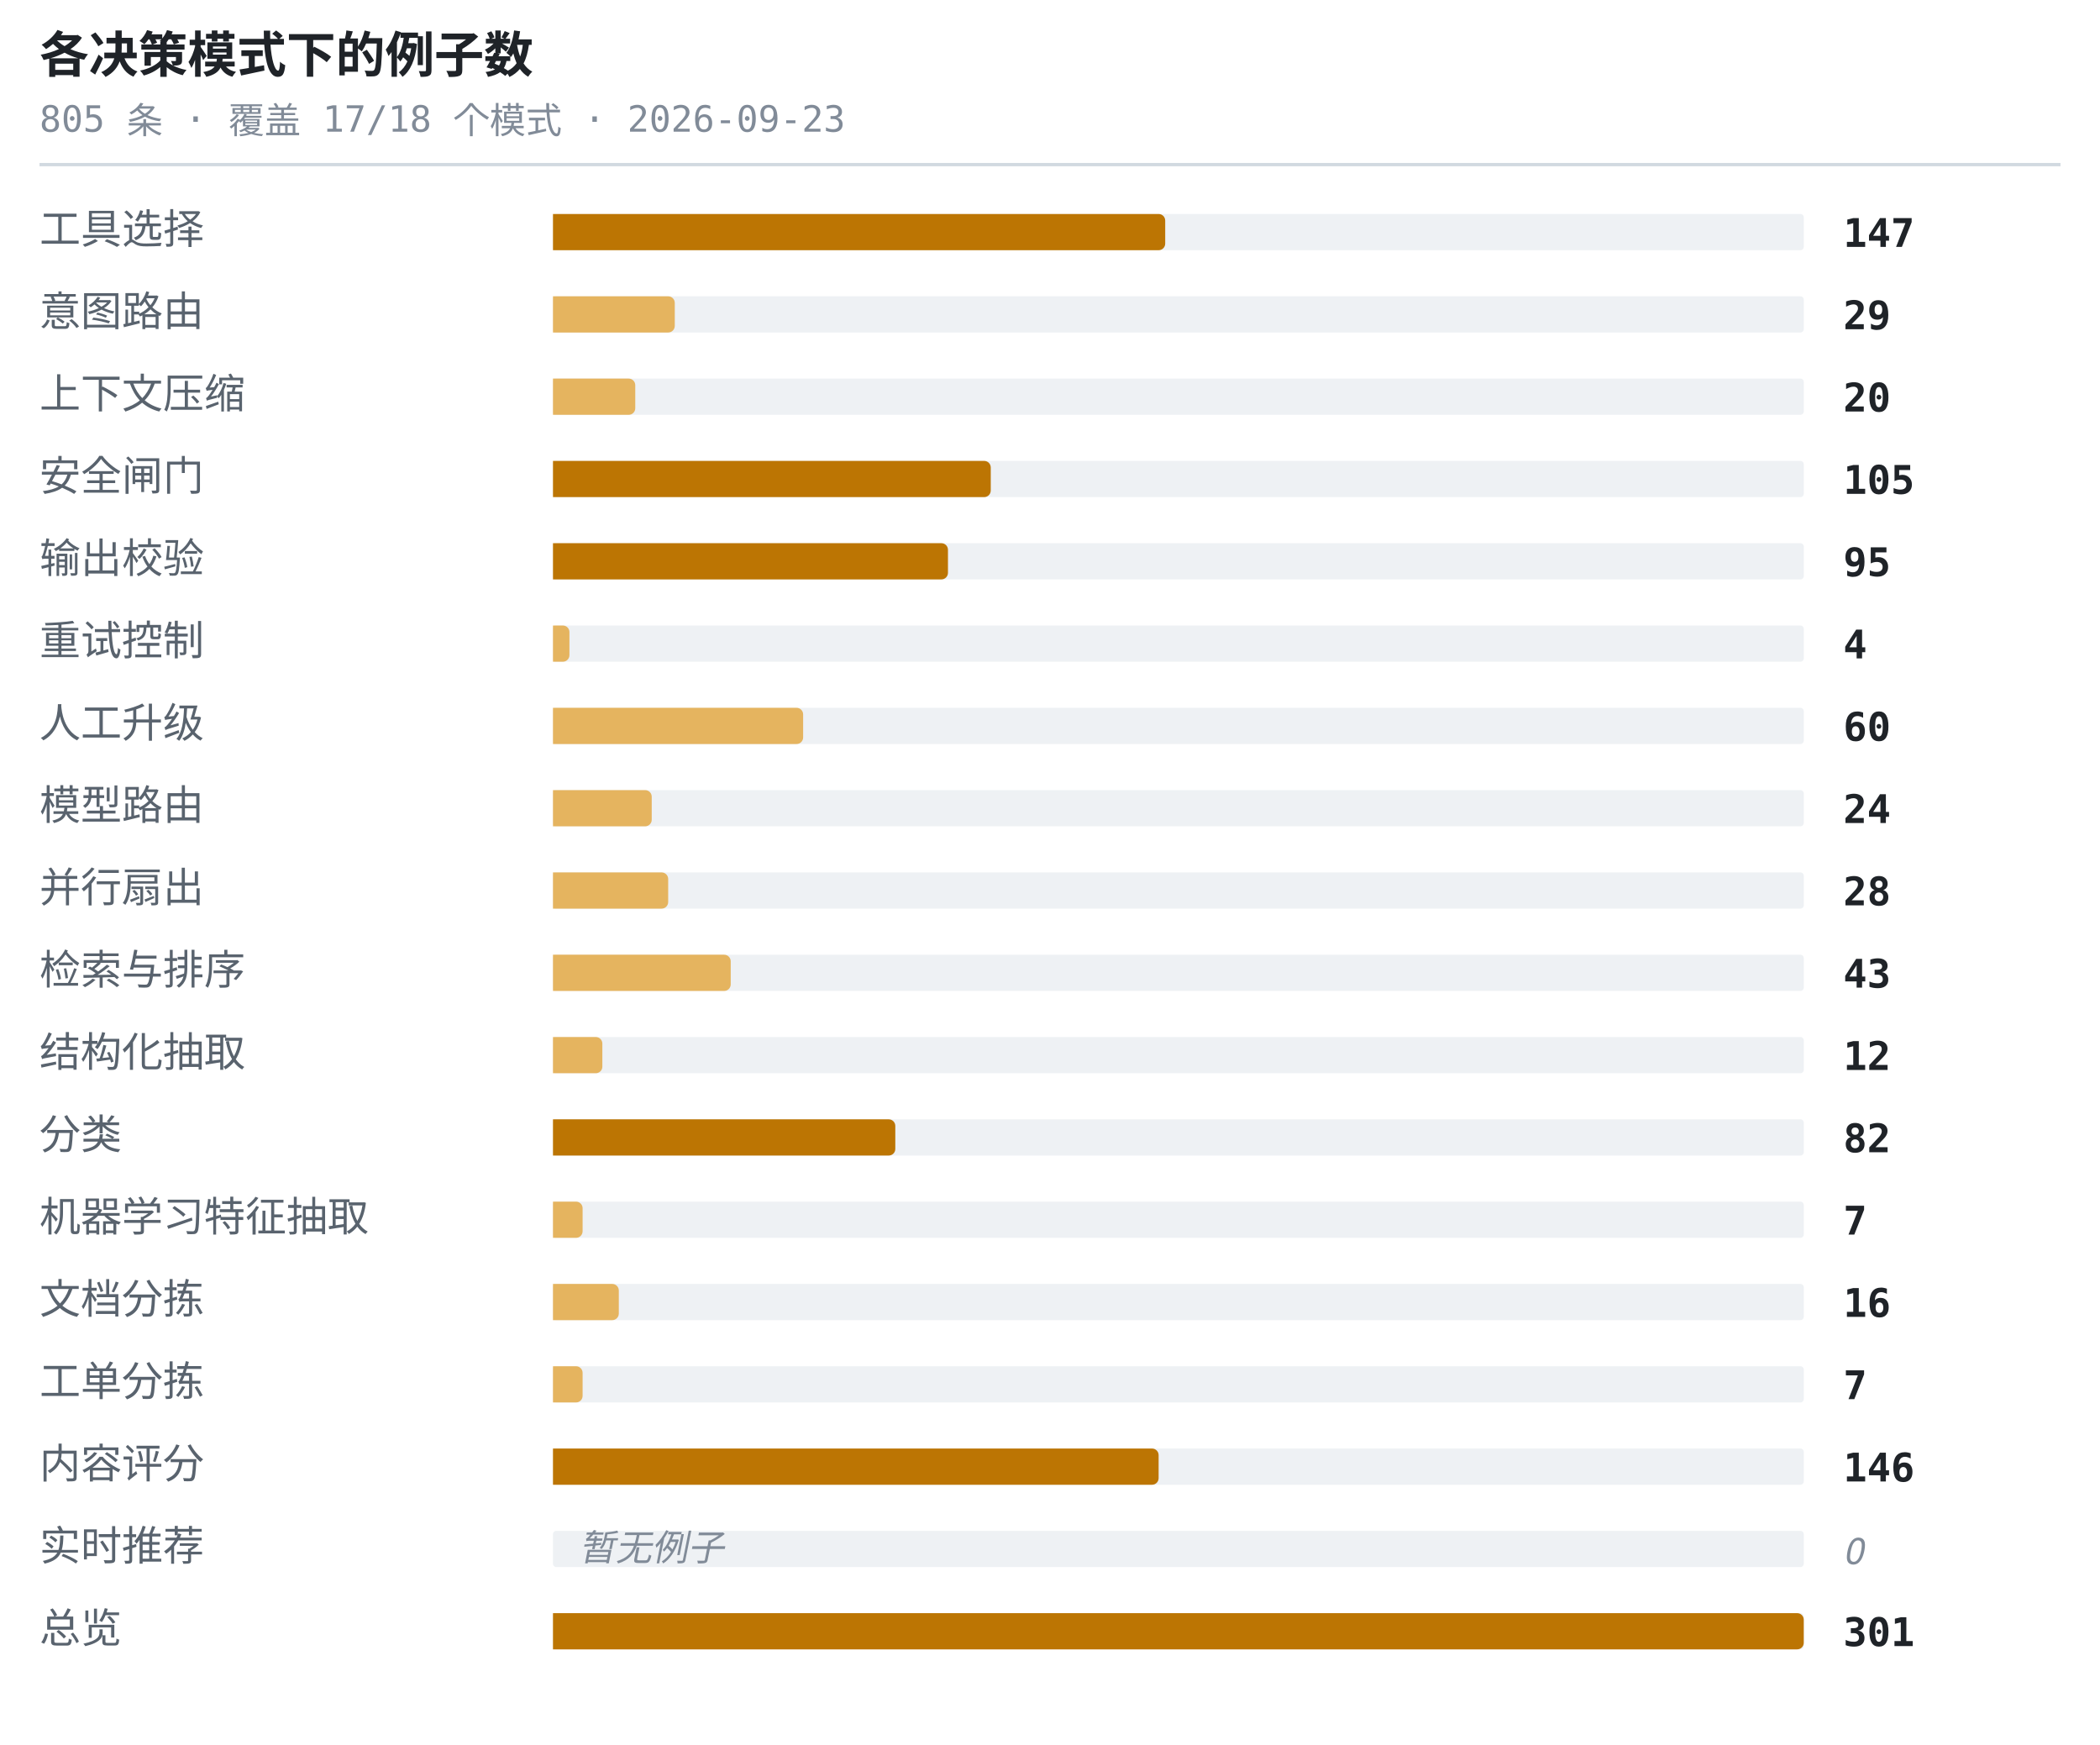
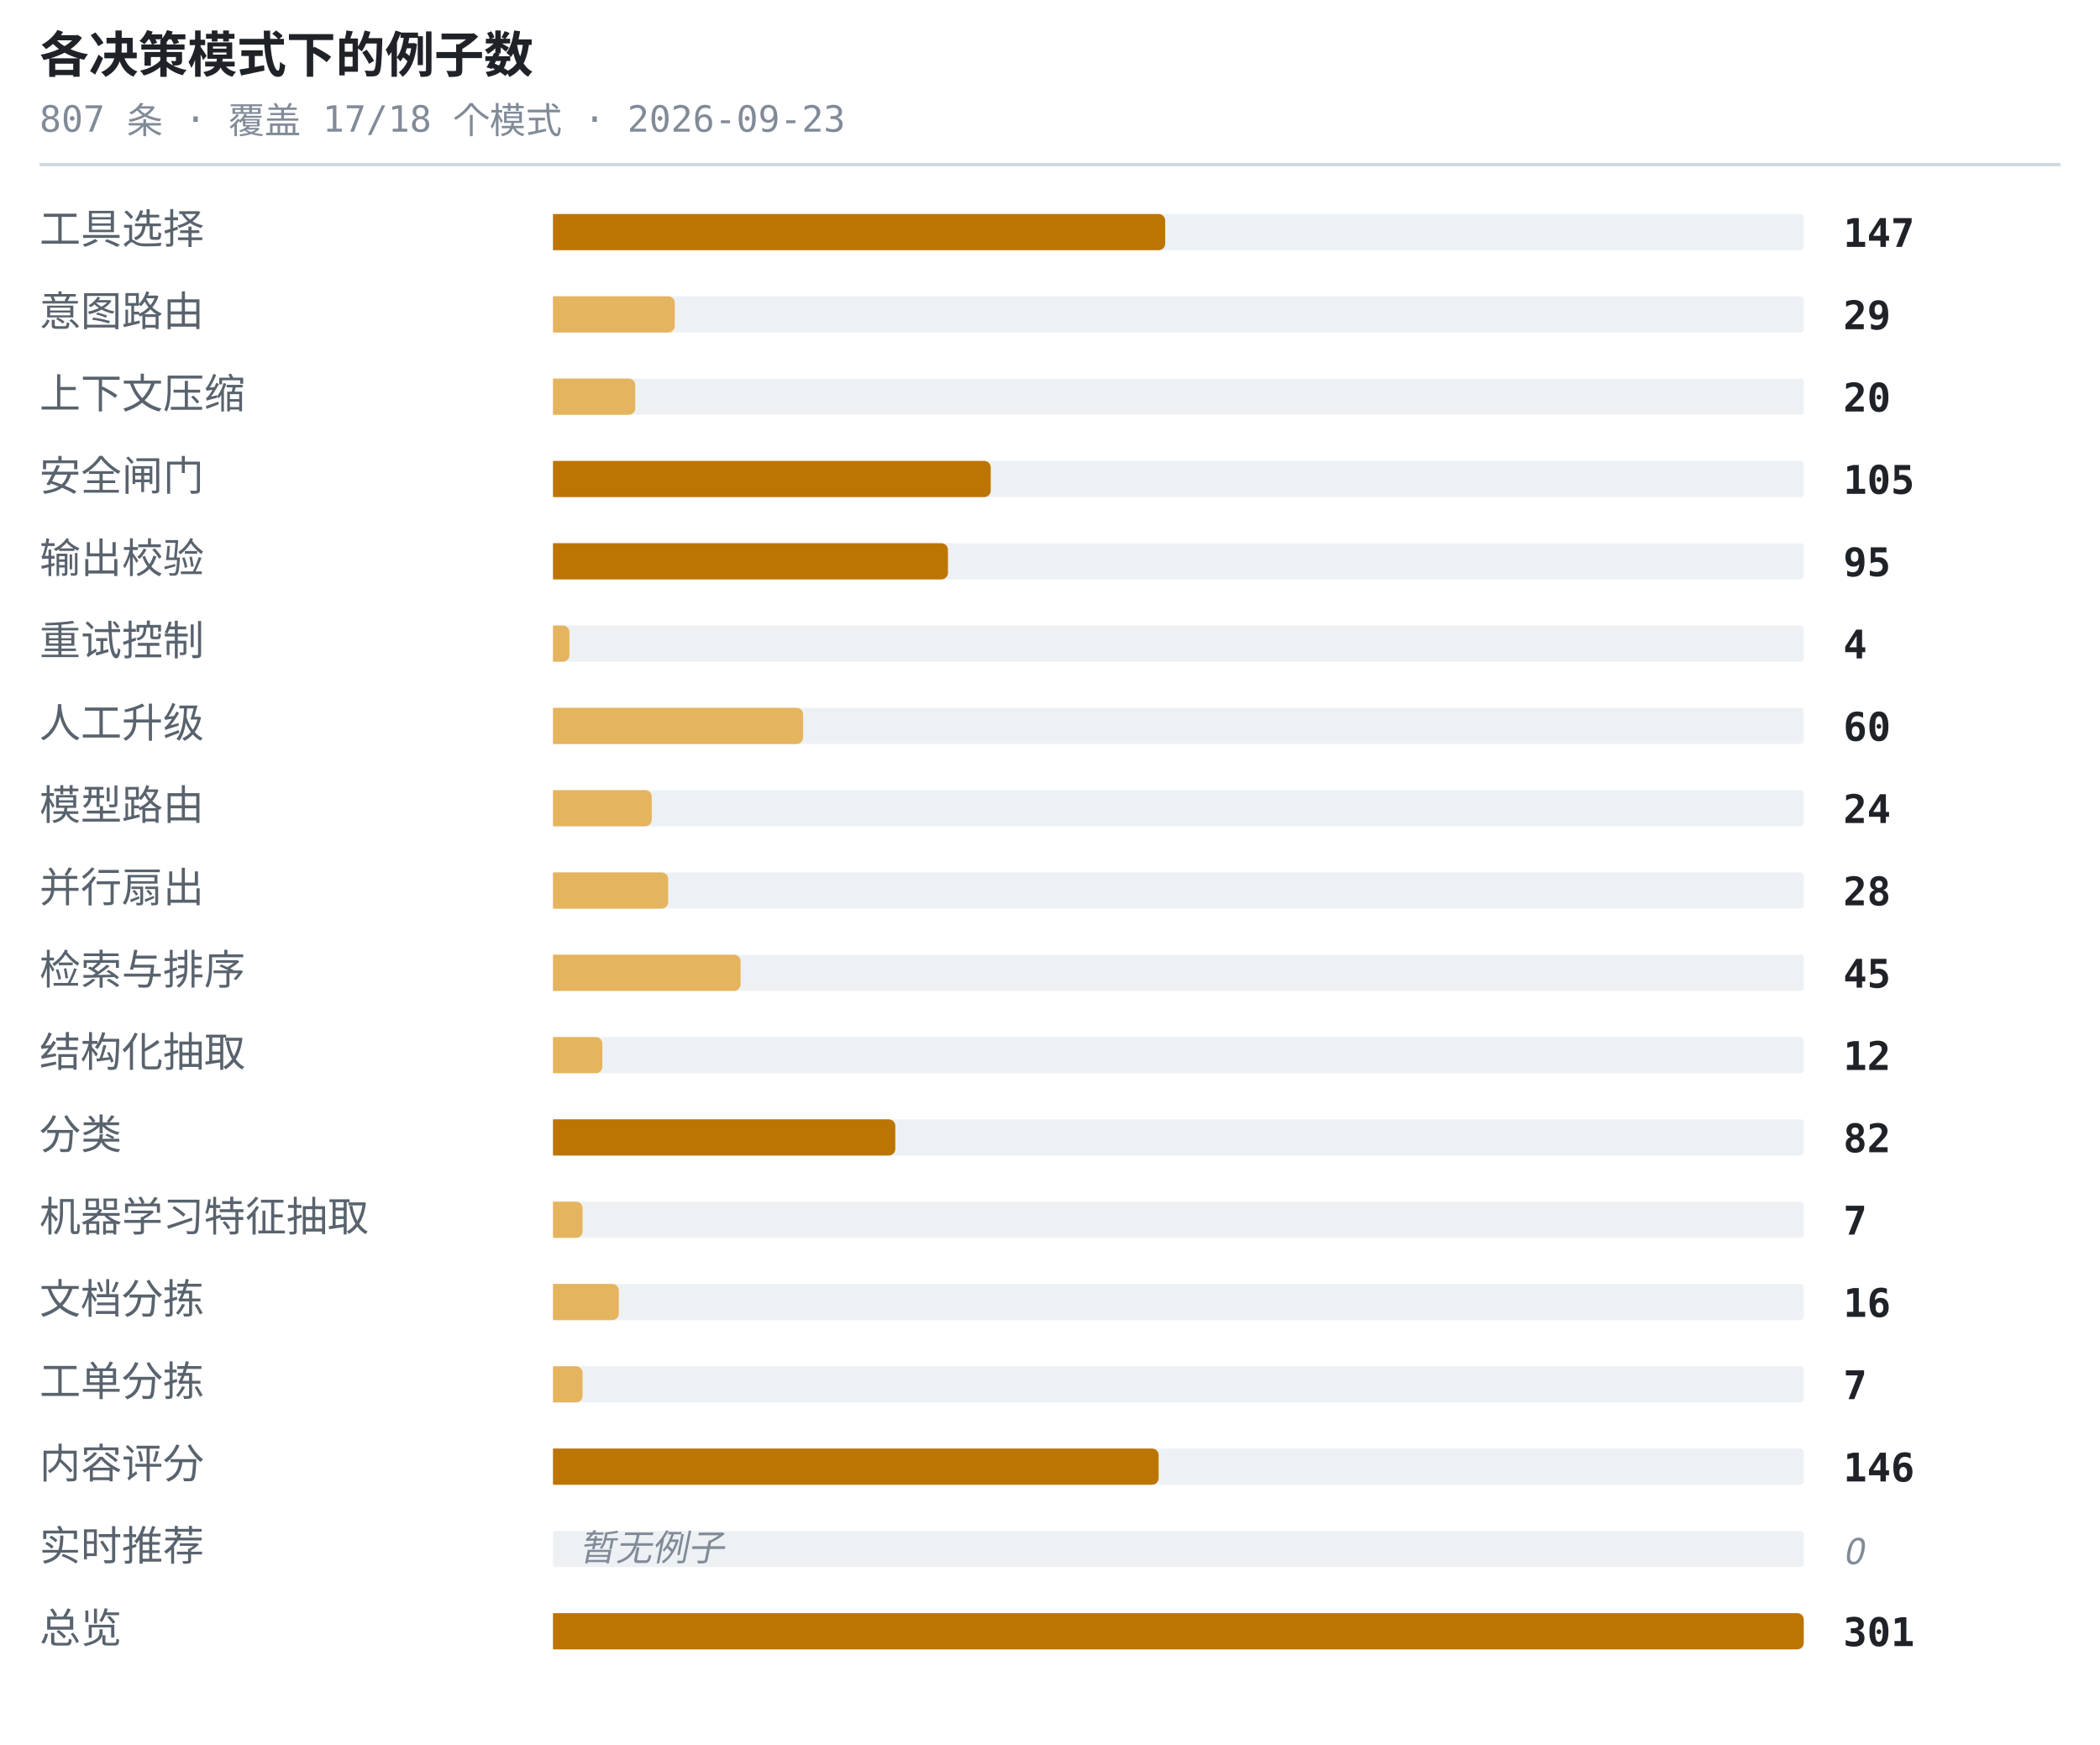
<svg xmlns="http://www.w3.org/2000/svg" width="638" height="530" viewBox="0 0 638 530" role="img" aria-label="各决策模式下的例子数">
  <style>.t{font:600 15px ui-monospace,SFMono-Regular,'SF Mono',Menlo,Consolas,monospace;fill:#1f2328}.s{font:11px ui-monospace,SFMono-Regular,'SF Mono',Menlo,Consolas,monospace;fill:#818b98}.l{font:12.5px -apple-system,BlinkMacSystemFont,'Segoe UI',Helvetica,Arial,sans-serif;fill:#59636e}.n{font:600 12px ui-monospace,SFMono-Regular,'SF Mono',Menlo,Consolas,monospace;fill:#1f2328}.g{font:italic 11px -apple-system,BlinkMacSystemFont,'Segoe UI',Helvetica,Arial,sans-serif;fill:#818b98}</style>
  <text x="12" y="22" class="t">各决策模式下的例子数</text>
-   <text x="12" y="40" class="s">805 条 · 覆盖 17/18 个模式 · 2026-09-23</text>
+   <text x="12" y="40" class="s">807 条 · 覆盖 17/18 个模式 · 2026-09-23</text>
  <line x1="12" y1="50" x2="626" y2="50" stroke="#d1d9e0" stroke-width="1" />
  <text x="12" y="74" class="l">工具选择</text>
  <rect x="168" y="65" width="380" height="11" rx="1" fill="#eef1f4" />
  <path d="M168 65h184a2 2 0 0 1 2 2v7a2 2 0 0 1-2 2h-184z" fill="#bc7503" />
  <text x="560" y="75" class="n">147</text>
  <text x="12" y="99" class="l">意图路由</text>
  <rect x="168" y="90" width="380" height="11" rx="1" fill="#eef1f4" />
  <path d="M168 90h35a2 2 0 0 1 2 2v7a2 2 0 0 1-2 2h-35z" fill="#e5b45f" />
  <text x="560" y="100" class="n">29</text>
  <text x="12" y="124" class="l">上下文压缩</text>
  <rect x="168" y="115" width="380" height="11" rx="1" fill="#eef1f4" />
  <path d="M168 115h23a2 2 0 0 1 2 2v7a2 2 0 0 1-2 2h-23z" fill="#e5b45f" />
  <text x="560" y="125" class="n">20</text>
  <text x="12" y="149" class="l">安全闸门</text>
  <rect x="168" y="140" width="380" height="11" rx="1" fill="#eef1f4" />
  <path d="M168 140h131a2 2 0 0 1 2 2v7a2 2 0 0 1-2 2h-131z" fill="#bc7503" />
  <text x="560" y="150" class="n">105</text>
  <text x="12" y="174" class="l">输出校验</text>
  <rect x="168" y="165" width="380" height="11" rx="1" fill="#eef1f4" />
  <path d="M168 165h118a2 2 0 0 1 2 2v7a2 2 0 0 1-2 2h-118z" fill="#bc7503" />
  <text x="560" y="175" class="n">95</text>
  <text x="12" y="199" class="l">重试控制</text>
  <rect x="168" y="190" width="380" height="11" rx="1" fill="#eef1f4" />
  <path d="M168 190h3a2 2 0 0 1 2 2v7a2 2 0 0 1-2 2h-3z" fill="#e5b45f" />
  <text x="560" y="200" class="n">4</text>
  <text x="12" y="224" class="l">人工升级</text>
  <rect x="168" y="215" width="380" height="11" rx="1" fill="#eef1f4" />
  <path d="M168 215h74a2 2 0 0 1 2 2v7a2 2 0 0 1-2 2h-74z" fill="#e5b45f" />
  <text x="560" y="225" class="n">60</text>
  <text x="12" y="249" class="l">模型路由</text>
  <rect x="168" y="240" width="380" height="11" rx="1" fill="#eef1f4" />
  <path d="M168 240h28a2 2 0 0 1 2 2v7a2 2 0 0 1-2 2h-28z" fill="#e5b45f" />
  <text x="560" y="250" class="n">24</text>
  <text x="12" y="274" class="l">并行扇出</text>
  <rect x="168" y="265" width="380" height="11" rx="1" fill="#eef1f4" />
  <path d="M168 265h33a2 2 0 0 1 2 2v7a2 2 0 0 1-2 2h-33z" fill="#e5b45f" />
  <text x="560" y="275" class="n">28</text>
  <text x="12" y="299" class="l">检索与排序</text>
  <rect x="168" y="290" width="380" height="11" rx="1" fill="#eef1f4" />
-   <path d="M168 290h52a2 2 0 0 1 2 2v7a2 2 0 0 1-2 2h-52z" fill="#e5b45f" />
-   <text x="560" y="300" class="n">43</text>
+   <path d="M168 290h55a2 2 0 0 1 2 2v7a2 2 0 0 1-2 2h-55z" fill="#e5b45f" />
+   <text x="560" y="300" class="n">45</text>
  <text x="12" y="324" class="l">结构化抽取</text>
  <rect x="168" y="315" width="380" height="11" rx="1" fill="#eef1f4" />
  <path d="M168 315h13a2 2 0 0 1 2 2v7a2 2 0 0 1-2 2h-13z" fill="#e5b45f" />
  <text x="560" y="325" class="n">12</text>
  <text x="12" y="349" class="l">分类</text>
  <rect x="168" y="340" width="380" height="11" rx="1" fill="#eef1f4" />
  <path d="M168 340h102a2 2 0 0 1 2 2v7a2 2 0 0 1-2 2h-102z" fill="#bc7503" />
  <text x="560" y="350" class="n">82</text>
  <text x="12" y="374" class="l">机器学习特征抽取</text>
  <rect x="168" y="365" width="380" height="11" rx="1" fill="#eef1f4" />
  <path d="M168 365h7a2 2 0 0 1 2 2v7a2 2 0 0 1-2 2h-7z" fill="#e5b45f" />
  <text x="560" y="375" class="n">7</text>
  <text x="12" y="399" class="l">文档分拣</text>
  <rect x="168" y="390" width="380" height="11" rx="1" fill="#eef1f4" />
  <path d="M168 390h18a2 2 0 0 1 2 2v7a2 2 0 0 1-2 2h-18z" fill="#e5b45f" />
  <text x="560" y="400" class="n">16</text>
  <text x="12" y="424" class="l">工单分拣</text>
  <rect x="168" y="415" width="380" height="11" rx="1" fill="#eef1f4" />
  <path d="M168 415h7a2 2 0 0 1 2 2v7a2 2 0 0 1-2 2h-7z" fill="#e5b45f" />
  <text x="560" y="425" class="n">7</text>
  <text x="12" y="449" class="l">内容评分</text>
  <rect x="168" y="440" width="380" height="11" rx="1" fill="#eef1f4" />
  <path d="M168 440h182a2 2 0 0 1 2 2v7a2 2 0 0 1-2 2h-182z" fill="#bc7503" />
  <text x="560" y="450" class="n">146</text>
  <text x="12" y="474" class="l">实时推荐</text>
  <rect x="168" y="465" width="380" height="11" rx="1" fill="#eef1f4" />
  <text x="176" y="474" class="g">暂无例子</text>
  <text x="560" y="475" class="g">0</text>
  <text x="12" y="499" class="l">总览</text>
  <rect x="168" y="490" width="380" height="11" rx="1" fill="#eef1f4" />
  <path d="M168 490h378a2 2 0 0 1 2 2v7a2 2 0 0 1-2 2h-378z" fill="#bc7503" />
  <text x="560" y="500" class="n">301</text>
</svg>
